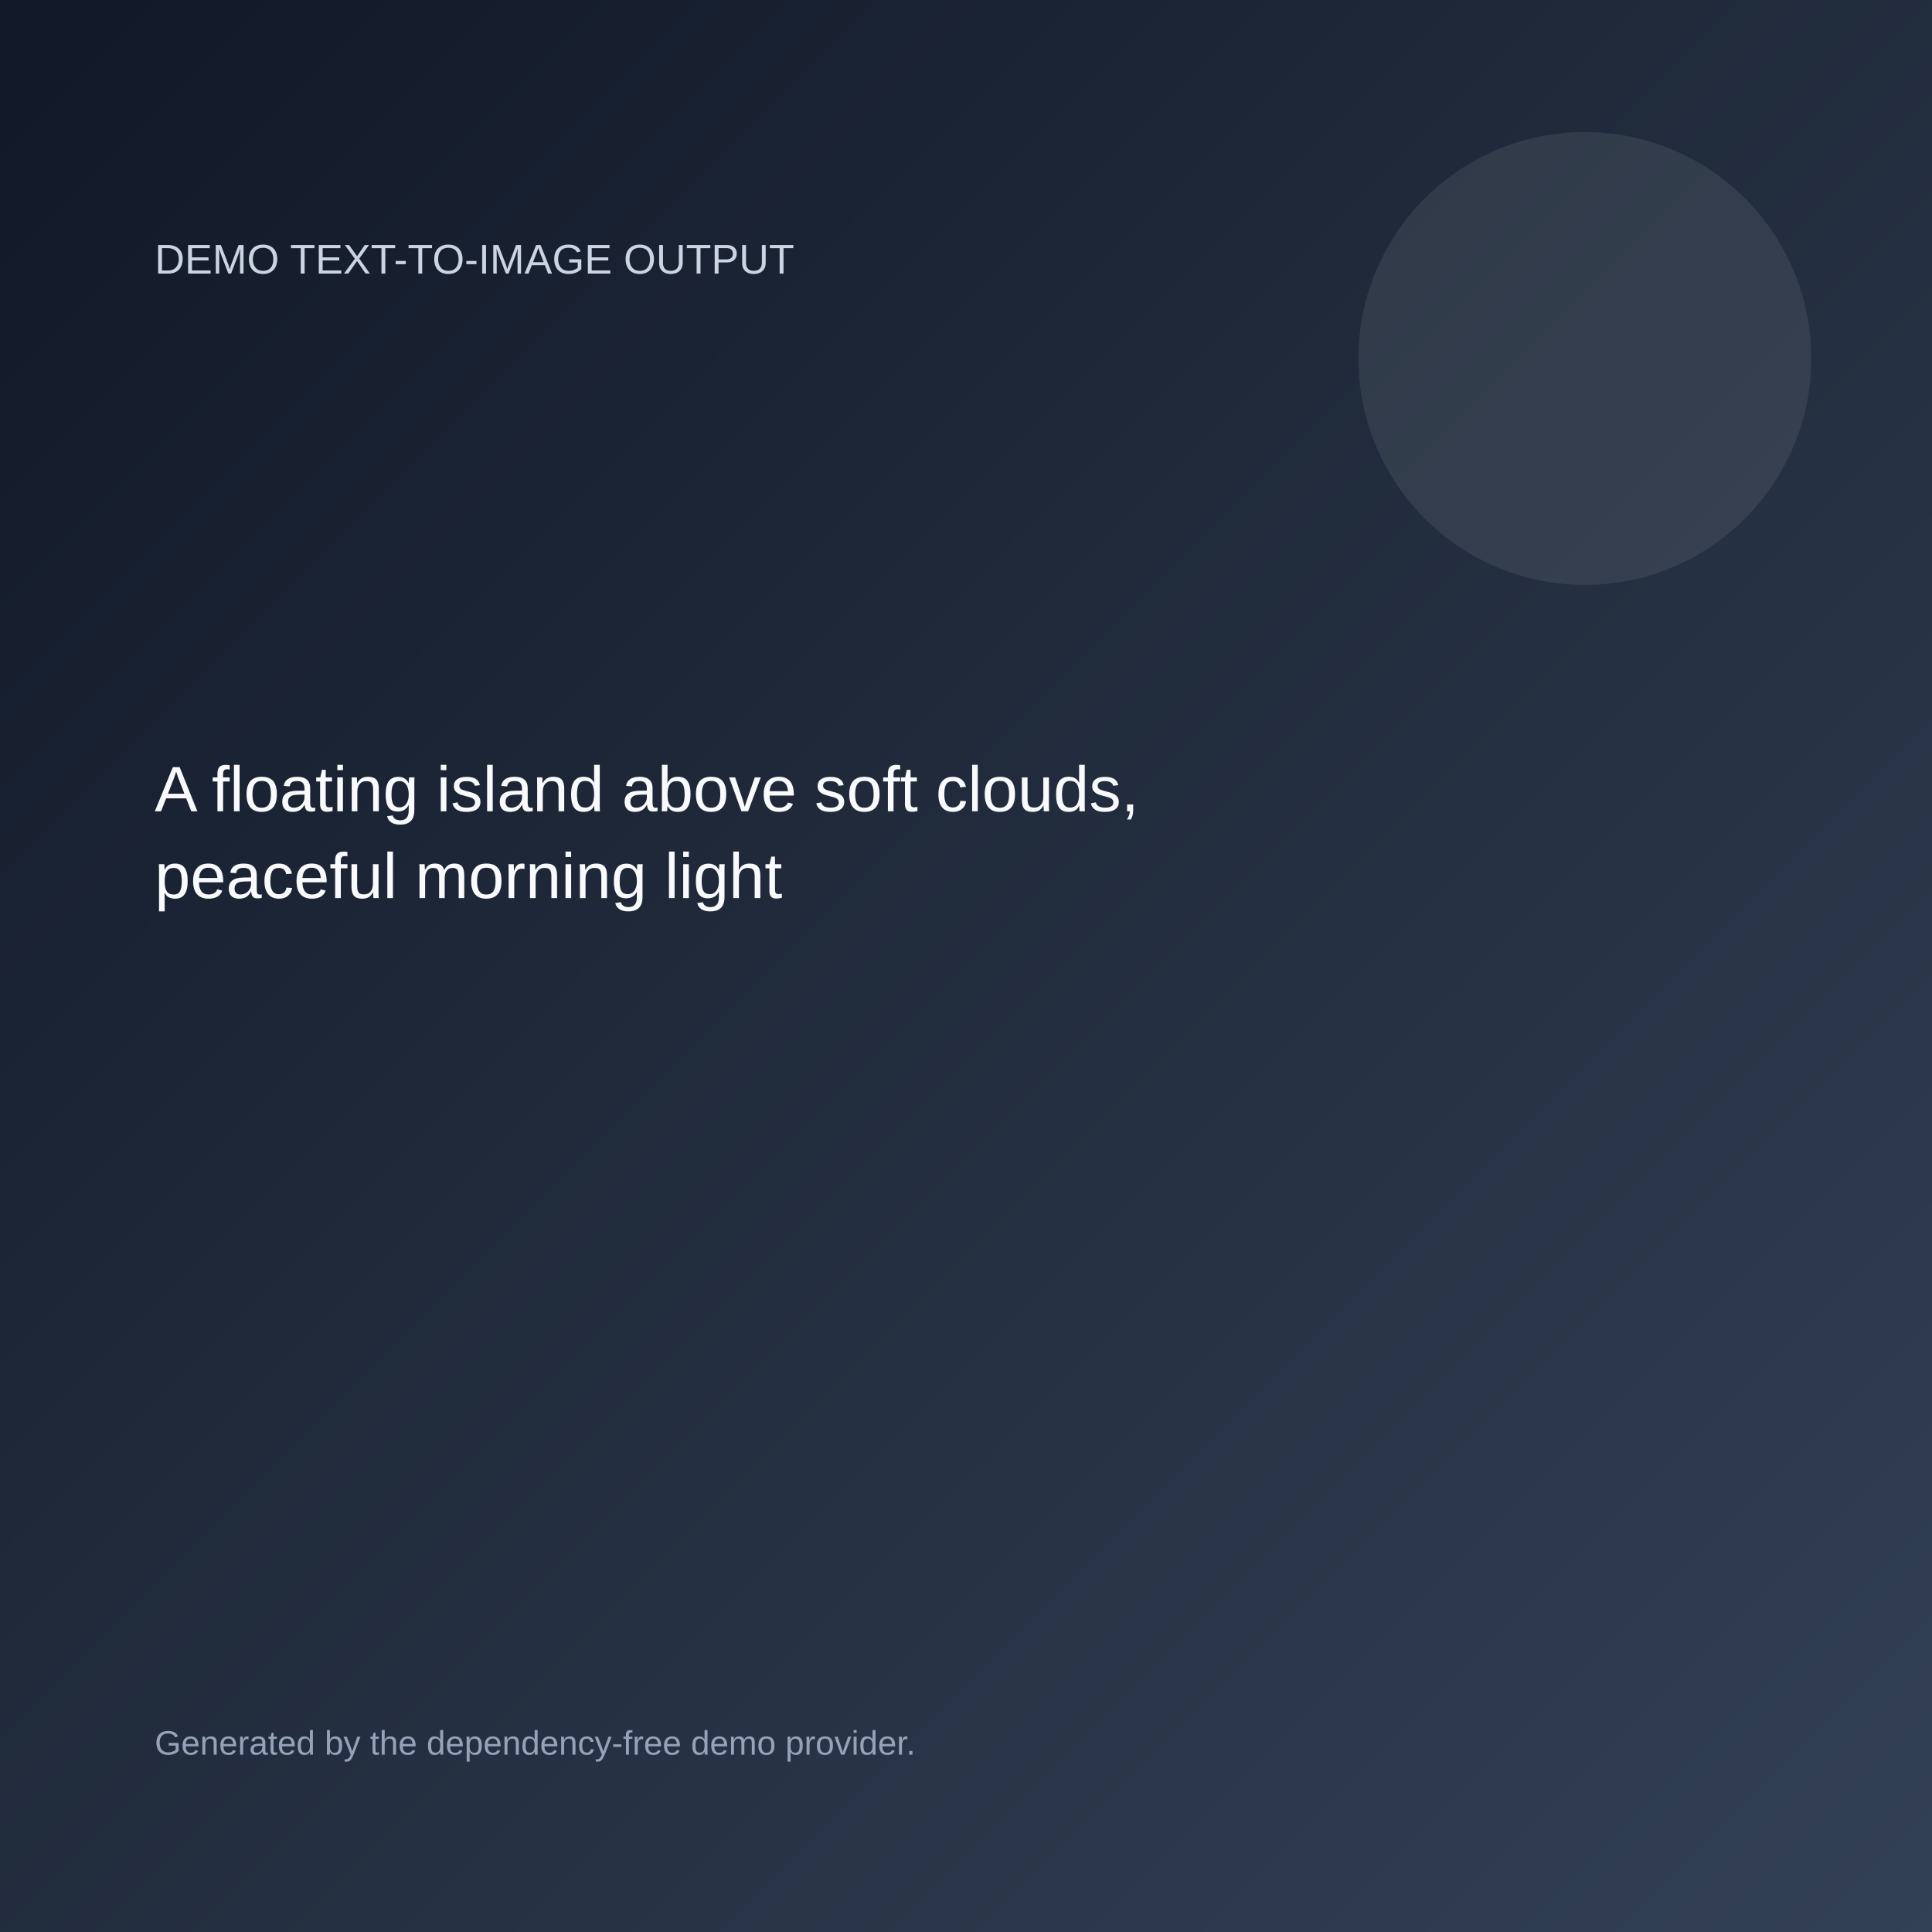
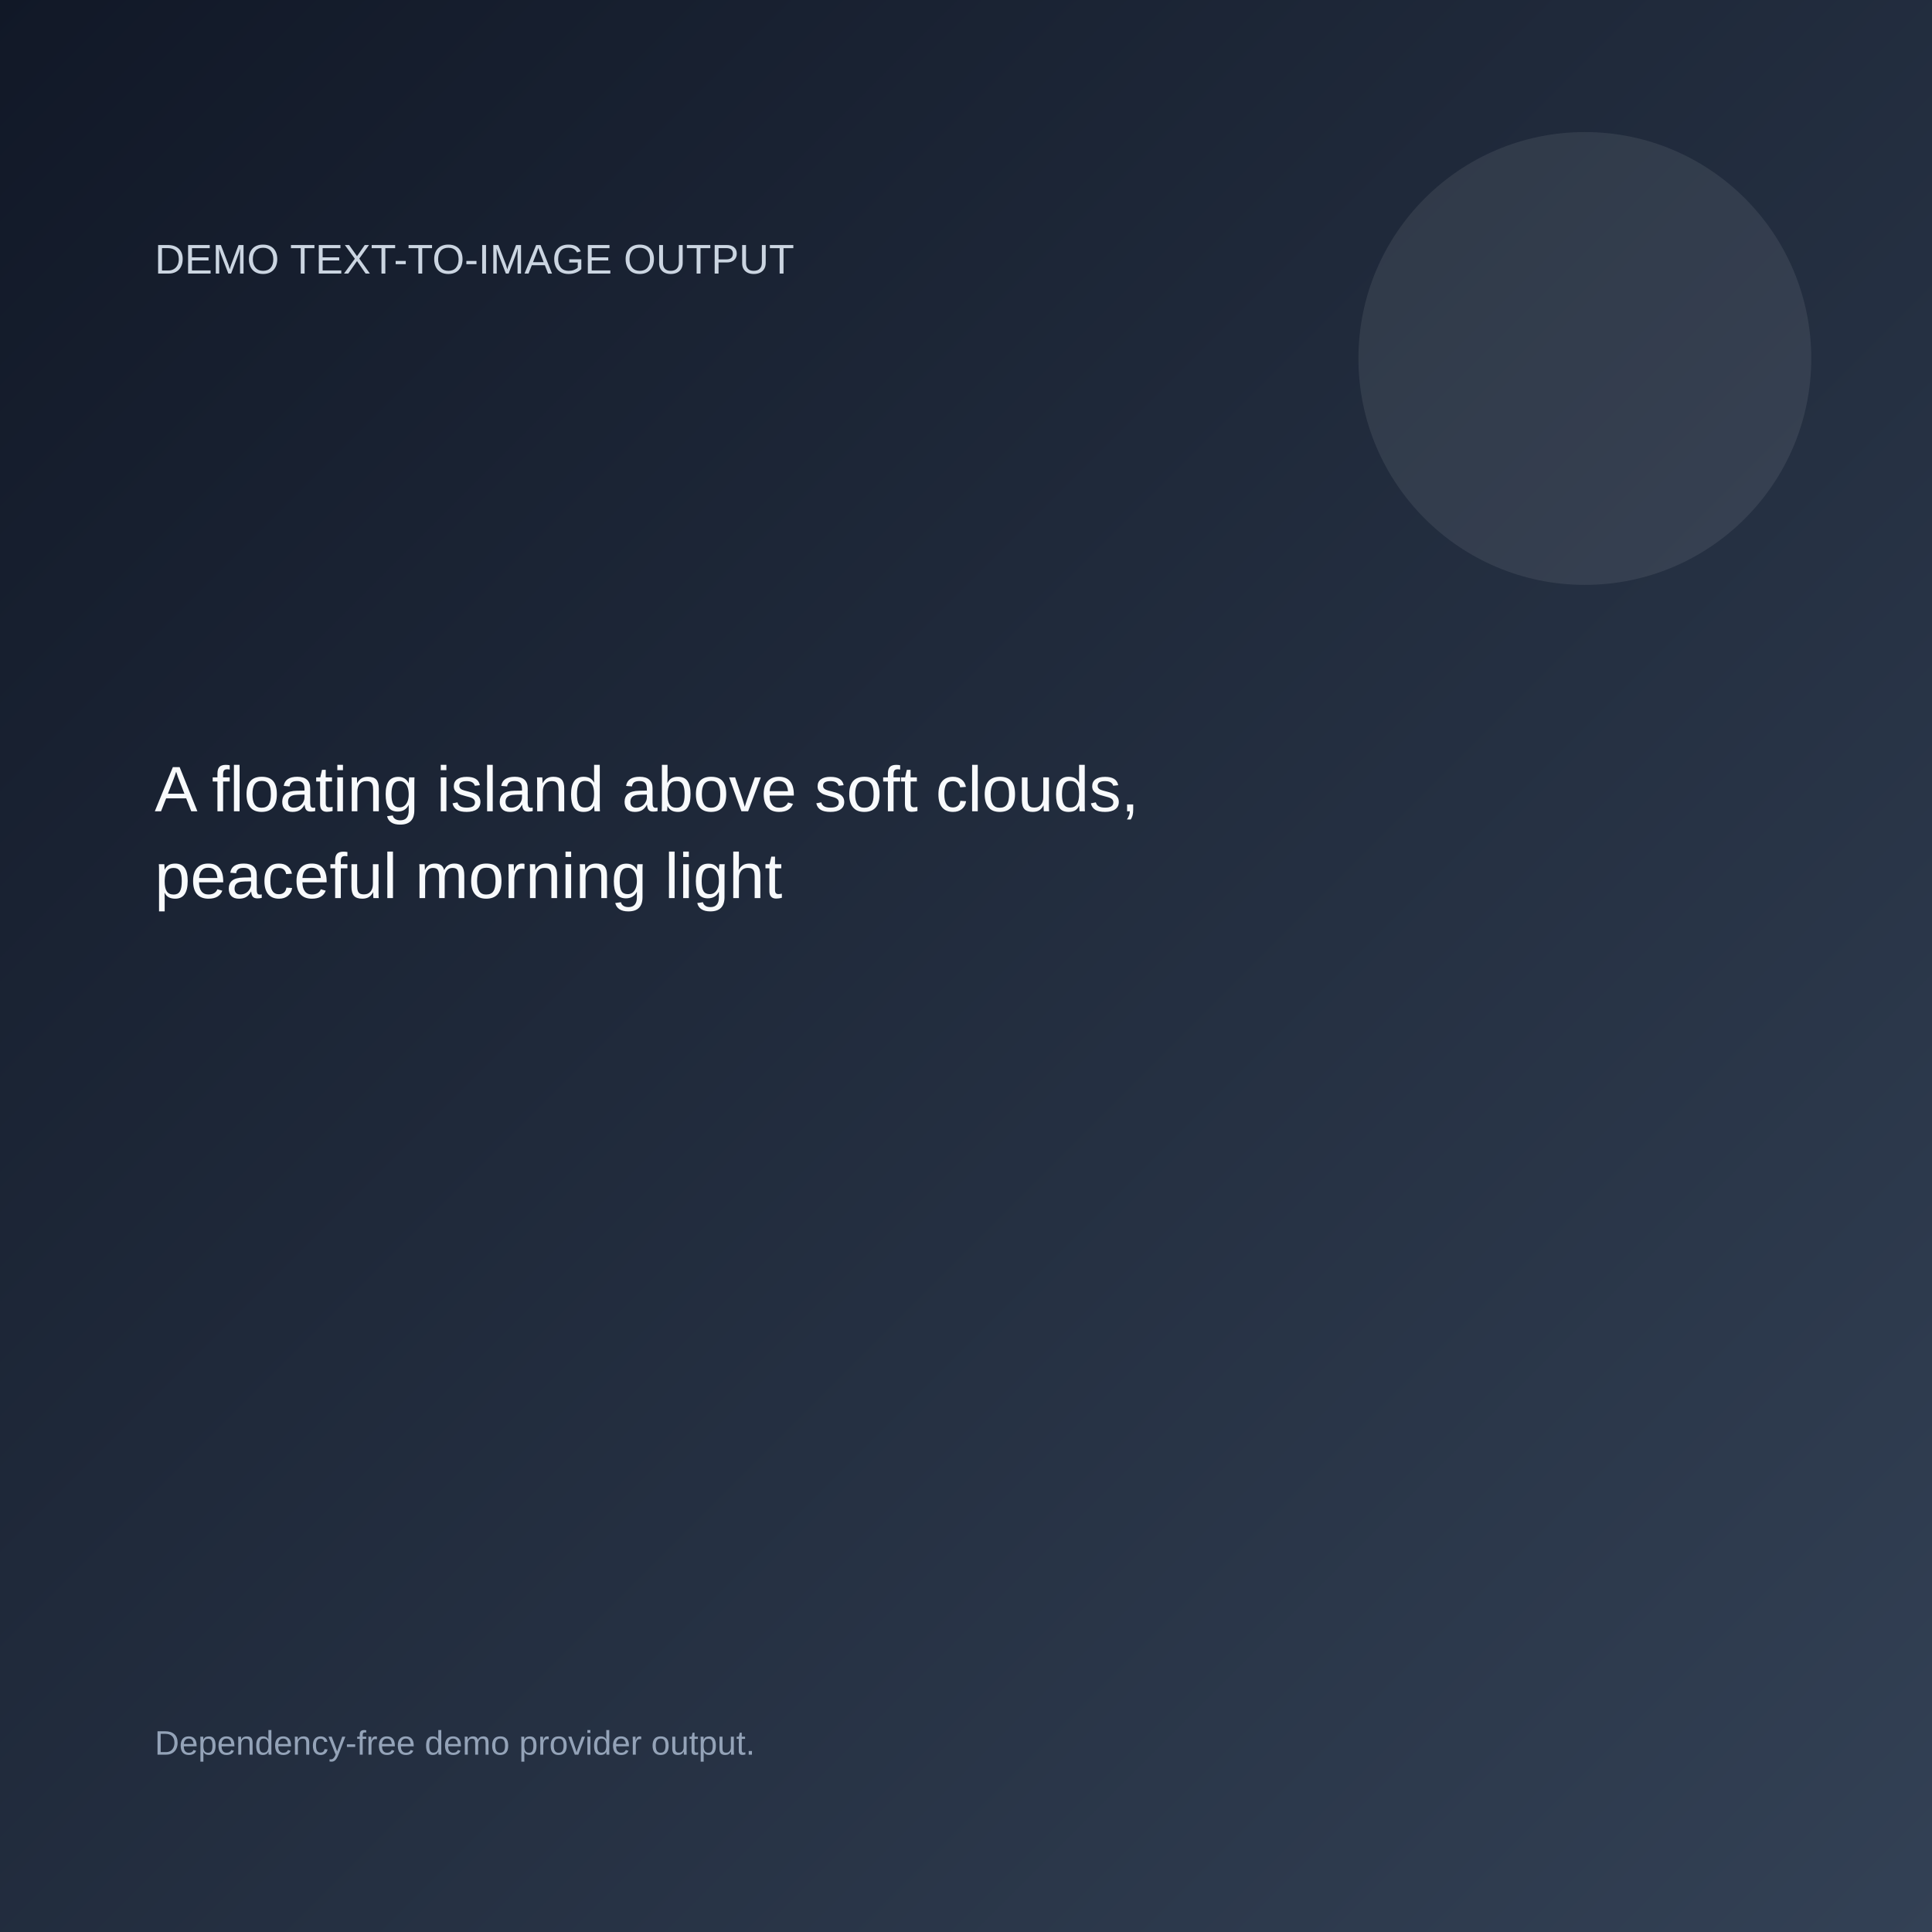
<svg xmlns="http://www.w3.org/2000/svg" width="1024" height="1024" viewBox="0 0 1024 1024">
  <defs>
    <linearGradient id="background" x1="0" y1="0" x2="1" y2="1">
      <stop offset="0%" stop-color="#111827" />
      <stop offset="100%" stop-color="#334155" />
    </linearGradient>
  </defs>
  <rect width="100%" height="100%" fill="url(#background)" />
  <circle cx="840" cy="190" r="120" fill="#ffffff" opacity="0.08" />
  <text x="82" y="145" fill="#cbd5e1" font-family="Arial, sans-serif" font-size="22">DEMO TEXT-TO-IMAGE OUTPUT</text>
  <text x="82" y="430" fill="#f8fafc" font-family="Arial, sans-serif" font-size="34">A floating island above soft clouds,</text>
  <text x="82" y="476" fill="#f8fafc" font-family="Arial, sans-serif" font-size="34">peaceful morning light</text>
-   <text x="82" y="930" fill="#94a3b8" font-family="Arial, sans-serif" font-size="18">Generated by the dependency-free demo provider.</text>
+   <text x="82" y="930" fill="#94a3b8" font-family="Arial, sans-serif" font-size="18">Dependency-free demo provider output.</text>
</svg>
